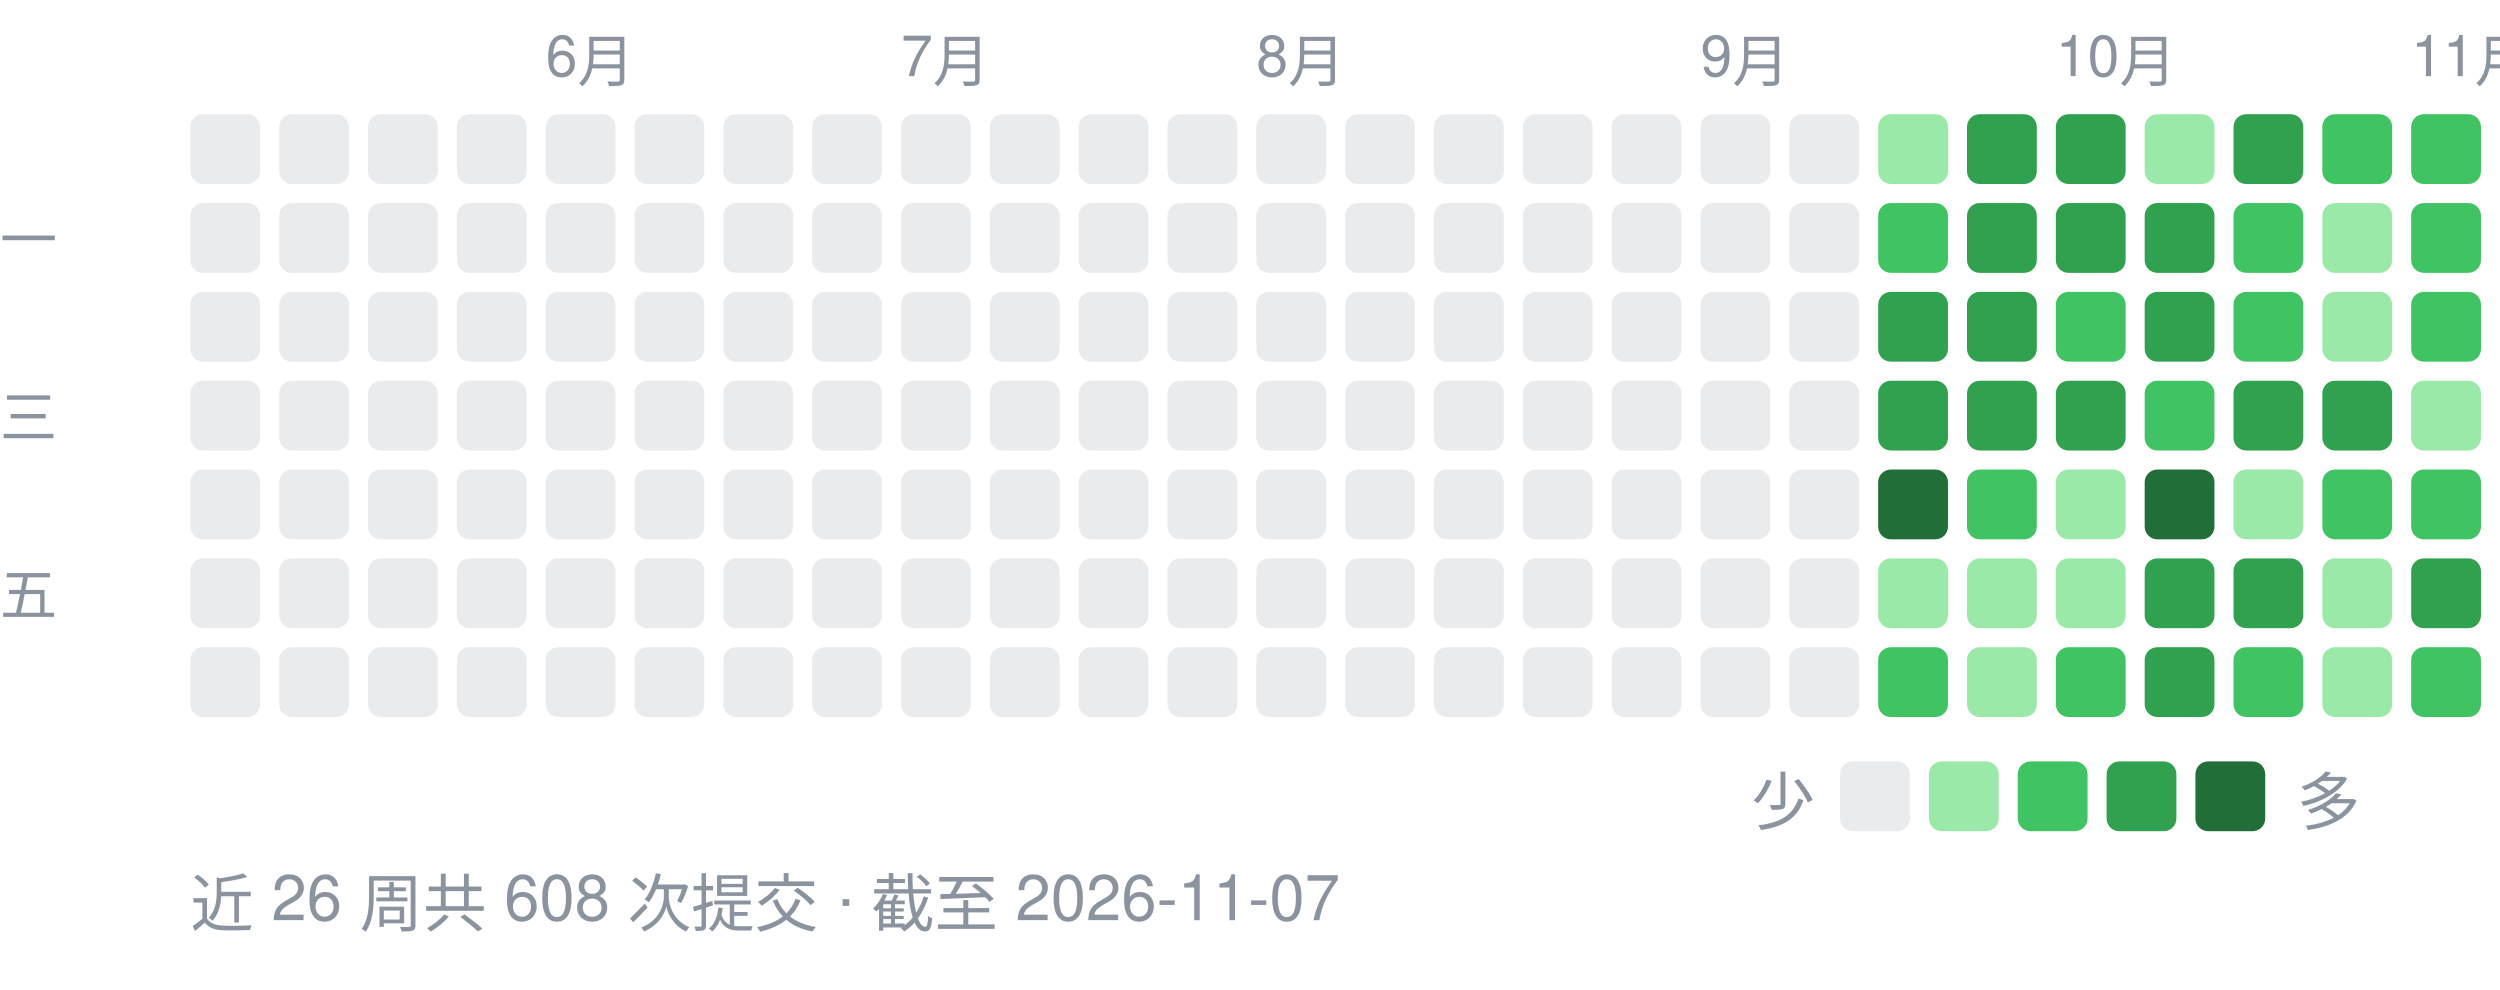
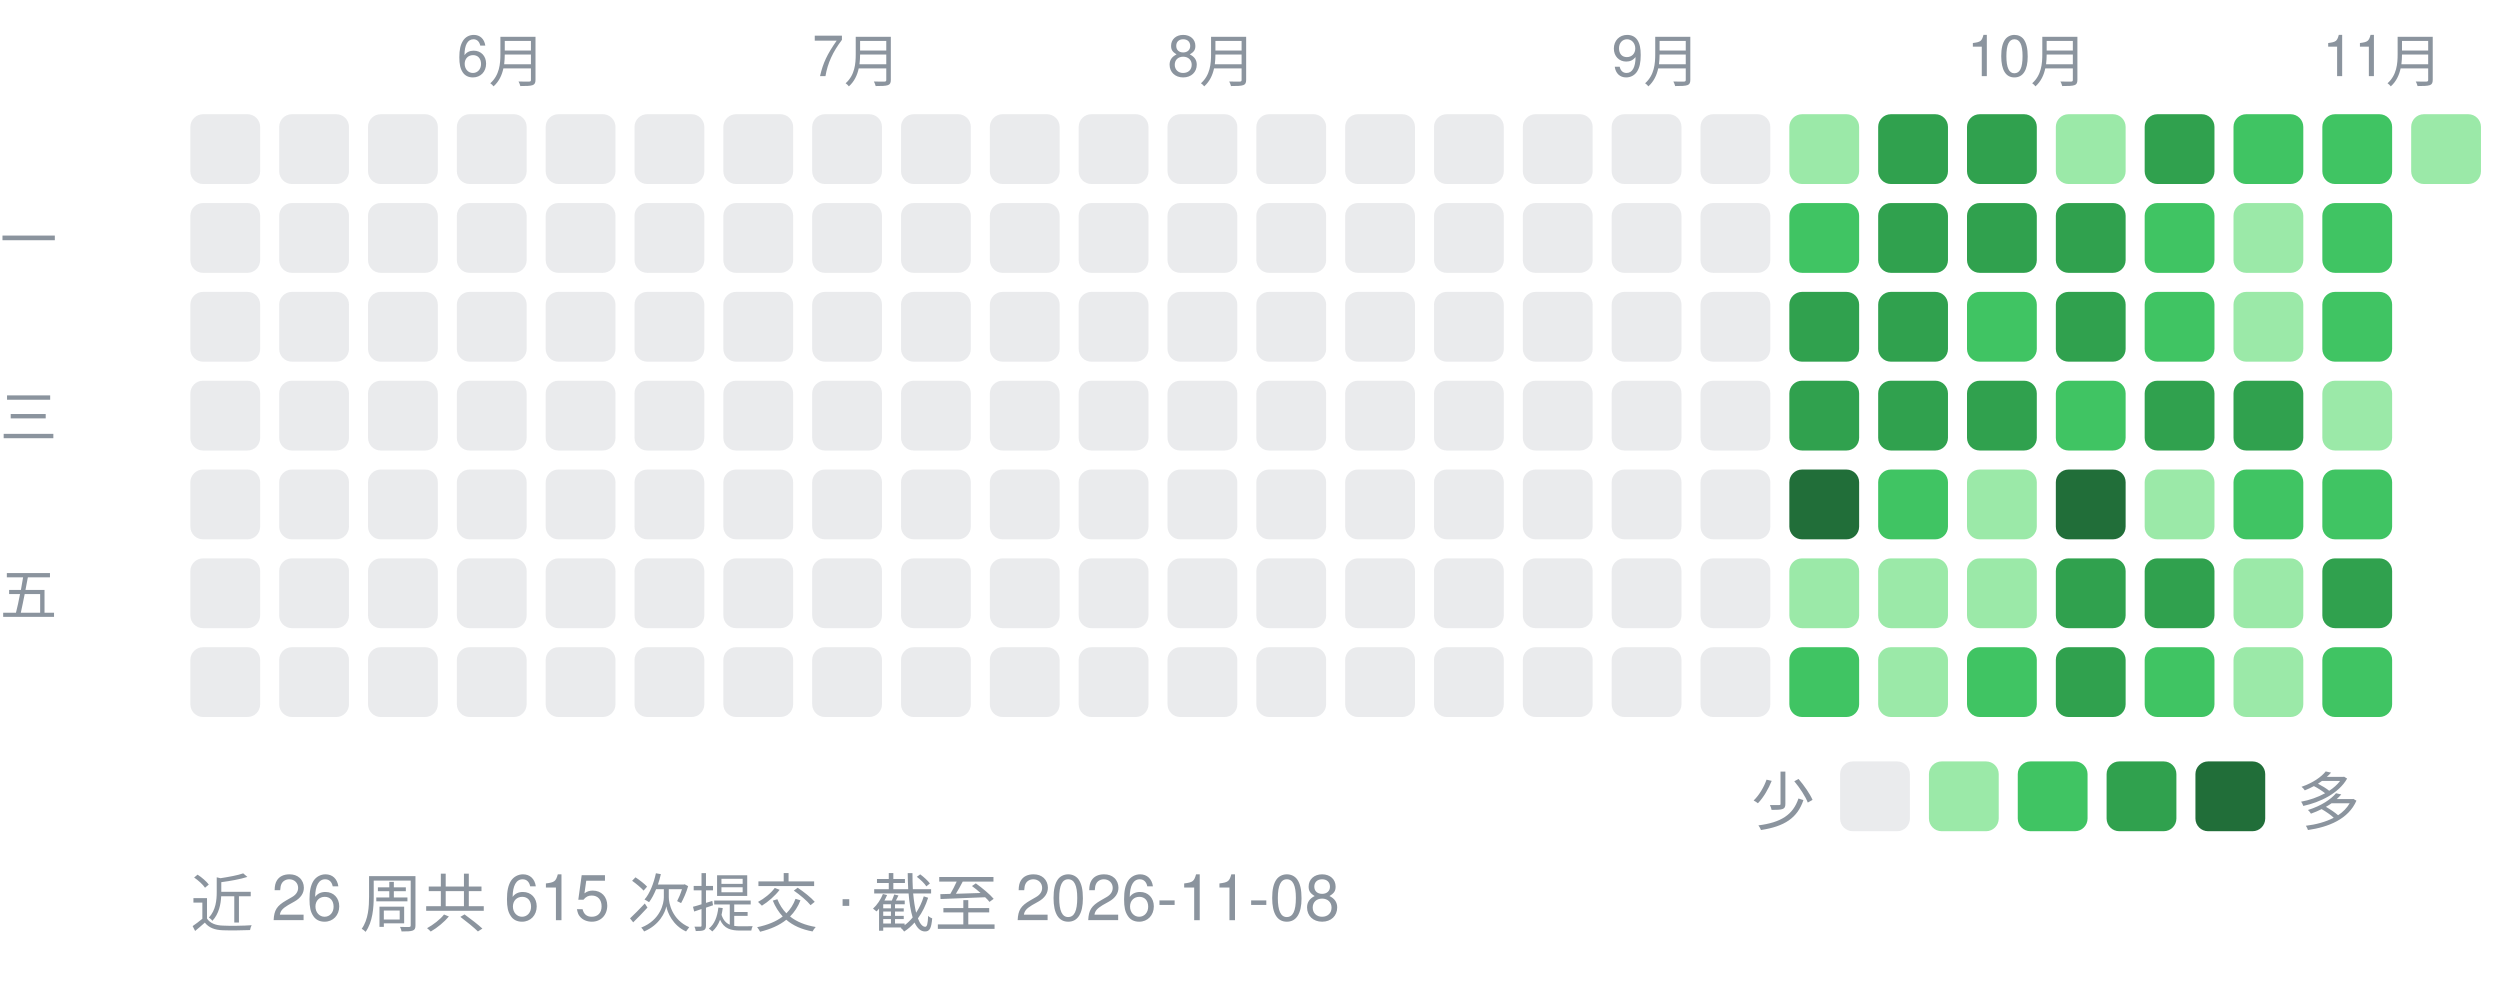
<svg xmlns="http://www.w3.org/2000/svg" width="394" height="156" viewBox="0 0 394 156" role="img">
  <g font-family="-apple-system,BlinkMacSystemFont,Segoe UI,Helvetica,Arial,PingFang SC,sans-serif" font-size="9" fill="#8b949e">
-     <text x="86" y="12">6月</text>
-     <text x="142" y="12">7月</text>
-     <text x="198" y="12">8月</text>
-     <text x="268" y="12">9月</text>
-     <text x="324" y="12">10月</text>
-     <text x="380" y="12">11月</text>
+     <text x="72" y="12">6月</text>
+     <text x="128" y="12">7月</text>
+     <text x="184" y="12">8月</text>
+     <text x="254" y="12">9月</text>
+     <text x="310" y="12">10月</text>
+     <text x="366" y="12">11月</text>
    <text x="0" y="41">一</text>
    <text x="0" y="69">三</text>
    <text x="0" y="97">五</text>
  </g>
  <rect x="30" y="18" width="11" height="11" rx="2" fill="rgba(139,148,158,0.18)" />
  <rect x="30" y="32" width="11" height="11" rx="2" fill="rgba(139,148,158,0.18)" />
  <rect x="30" y="46" width="11" height="11" rx="2" fill="rgba(139,148,158,0.18)" />
  <rect x="30" y="60" width="11" height="11" rx="2" fill="rgba(139,148,158,0.18)" />
  <rect x="30" y="74" width="11" height="11" rx="2" fill="rgba(139,148,158,0.18)" />
  <rect x="30" y="88" width="11" height="11" rx="2" fill="rgba(139,148,158,0.18)" />
  <rect x="30" y="102" width="11" height="11" rx="2" fill="rgba(139,148,158,0.18)" />
  <rect x="44" y="18" width="11" height="11" rx="2" fill="rgba(139,148,158,0.18)" />
  <rect x="44" y="32" width="11" height="11" rx="2" fill="rgba(139,148,158,0.18)" />
  <rect x="44" y="46" width="11" height="11" rx="2" fill="rgba(139,148,158,0.18)" />
  <rect x="44" y="60" width="11" height="11" rx="2" fill="rgba(139,148,158,0.18)" />
  <rect x="44" y="74" width="11" height="11" rx="2" fill="rgba(139,148,158,0.18)" />
  <rect x="44" y="88" width="11" height="11" rx="2" fill="rgba(139,148,158,0.18)" />
  <rect x="44" y="102" width="11" height="11" rx="2" fill="rgba(139,148,158,0.18)" />
  <rect x="58" y="18" width="11" height="11" rx="2" fill="rgba(139,148,158,0.18)" />
  <rect x="58" y="32" width="11" height="11" rx="2" fill="rgba(139,148,158,0.18)" />
  <rect x="58" y="46" width="11" height="11" rx="2" fill="rgba(139,148,158,0.18)" />
  <rect x="58" y="60" width="11" height="11" rx="2" fill="rgba(139,148,158,0.18)" />
  <rect x="58" y="74" width="11" height="11" rx="2" fill="rgba(139,148,158,0.18)" />
  <rect x="58" y="88" width="11" height="11" rx="2" fill="rgba(139,148,158,0.18)" />
  <rect x="58" y="102" width="11" height="11" rx="2" fill="rgba(139,148,158,0.18)" />
  <rect x="72" y="18" width="11" height="11" rx="2" fill="rgba(139,148,158,0.18)" />
  <rect x="72" y="32" width="11" height="11" rx="2" fill="rgba(139,148,158,0.18)" />
  <rect x="72" y="46" width="11" height="11" rx="2" fill="rgba(139,148,158,0.18)" />
  <rect x="72" y="60" width="11" height="11" rx="2" fill="rgba(139,148,158,0.18)" />
  <rect x="72" y="74" width="11" height="11" rx="2" fill="rgba(139,148,158,0.18)" />
  <rect x="72" y="88" width="11" height="11" rx="2" fill="rgba(139,148,158,0.18)" />
  <rect x="72" y="102" width="11" height="11" rx="2" fill="rgba(139,148,158,0.18)" />
  <rect x="86" y="18" width="11" height="11" rx="2" fill="rgba(139,148,158,0.18)" />
  <rect x="86" y="32" width="11" height="11" rx="2" fill="rgba(139,148,158,0.18)" />
  <rect x="86" y="46" width="11" height="11" rx="2" fill="rgba(139,148,158,0.18)" />
  <rect x="86" y="60" width="11" height="11" rx="2" fill="rgba(139,148,158,0.18)" />
  <rect x="86" y="74" width="11" height="11" rx="2" fill="rgba(139,148,158,0.18)" />
  <rect x="86" y="88" width="11" height="11" rx="2" fill="rgba(139,148,158,0.18)" />
  <rect x="86" y="102" width="11" height="11" rx="2" fill="rgba(139,148,158,0.18)" />
  <rect x="100" y="18" width="11" height="11" rx="2" fill="rgba(139,148,158,0.18)" />
  <rect x="100" y="32" width="11" height="11" rx="2" fill="rgba(139,148,158,0.18)" />
  <rect x="100" y="46" width="11" height="11" rx="2" fill="rgba(139,148,158,0.18)" />
  <rect x="100" y="60" width="11" height="11" rx="2" fill="rgba(139,148,158,0.18)" />
  <rect x="100" y="74" width="11" height="11" rx="2" fill="rgba(139,148,158,0.18)" />
  <rect x="100" y="88" width="11" height="11" rx="2" fill="rgba(139,148,158,0.18)" />
  <rect x="100" y="102" width="11" height="11" rx="2" fill="rgba(139,148,158,0.18)" />
  <rect x="114" y="18" width="11" height="11" rx="2" fill="rgba(139,148,158,0.18)" />
  <rect x="114" y="32" width="11" height="11" rx="2" fill="rgba(139,148,158,0.18)" />
  <rect x="114" y="46" width="11" height="11" rx="2" fill="rgba(139,148,158,0.18)" />
  <rect x="114" y="60" width="11" height="11" rx="2" fill="rgba(139,148,158,0.18)" />
  <rect x="114" y="74" width="11" height="11" rx="2" fill="rgba(139,148,158,0.18)" />
  <rect x="114" y="88" width="11" height="11" rx="2" fill="rgba(139,148,158,0.18)" />
  <rect x="114" y="102" width="11" height="11" rx="2" fill="rgba(139,148,158,0.18)" />
  <rect x="128" y="18" width="11" height="11" rx="2" fill="rgba(139,148,158,0.18)" />
  <rect x="128" y="32" width="11" height="11" rx="2" fill="rgba(139,148,158,0.18)" />
  <rect x="128" y="46" width="11" height="11" rx="2" fill="rgba(139,148,158,0.18)" />
  <rect x="128" y="60" width="11" height="11" rx="2" fill="rgba(139,148,158,0.18)" />
  <rect x="128" y="74" width="11" height="11" rx="2" fill="rgba(139,148,158,0.18)" />
  <rect x="128" y="88" width="11" height="11" rx="2" fill="rgba(139,148,158,0.18)" />
  <rect x="128" y="102" width="11" height="11" rx="2" fill="rgba(139,148,158,0.18)" />
  <rect x="142" y="18" width="11" height="11" rx="2" fill="rgba(139,148,158,0.18)" />
  <rect x="142" y="32" width="11" height="11" rx="2" fill="rgba(139,148,158,0.18)" />
  <rect x="142" y="46" width="11" height="11" rx="2" fill="rgba(139,148,158,0.18)" />
  <rect x="142" y="60" width="11" height="11" rx="2" fill="rgba(139,148,158,0.18)" />
  <rect x="142" y="74" width="11" height="11" rx="2" fill="rgba(139,148,158,0.18)" />
  <rect x="142" y="88" width="11" height="11" rx="2" fill="rgba(139,148,158,0.18)" />
  <rect x="142" y="102" width="11" height="11" rx="2" fill="rgba(139,148,158,0.18)" />
  <rect x="156" y="18" width="11" height="11" rx="2" fill="rgba(139,148,158,0.18)" />
  <rect x="156" y="32" width="11" height="11" rx="2" fill="rgba(139,148,158,0.18)" />
  <rect x="156" y="46" width="11" height="11" rx="2" fill="rgba(139,148,158,0.18)" />
  <rect x="156" y="60" width="11" height="11" rx="2" fill="rgba(139,148,158,0.18)" />
  <rect x="156" y="74" width="11" height="11" rx="2" fill="rgba(139,148,158,0.18)" />
  <rect x="156" y="88" width="11" height="11" rx="2" fill="rgba(139,148,158,0.18)" />
  <rect x="156" y="102" width="11" height="11" rx="2" fill="rgba(139,148,158,0.18)" />
  <rect x="170" y="18" width="11" height="11" rx="2" fill="rgba(139,148,158,0.18)" />
  <rect x="170" y="32" width="11" height="11" rx="2" fill="rgba(139,148,158,0.18)" />
  <rect x="170" y="46" width="11" height="11" rx="2" fill="rgba(139,148,158,0.18)" />
  <rect x="170" y="60" width="11" height="11" rx="2" fill="rgba(139,148,158,0.18)" />
  <rect x="170" y="74" width="11" height="11" rx="2" fill="rgba(139,148,158,0.18)" />
  <rect x="170" y="88" width="11" height="11" rx="2" fill="rgba(139,148,158,0.18)" />
  <rect x="170" y="102" width="11" height="11" rx="2" fill="rgba(139,148,158,0.18)" />
  <rect x="184" y="18" width="11" height="11" rx="2" fill="rgba(139,148,158,0.18)" />
  <rect x="184" y="32" width="11" height="11" rx="2" fill="rgba(139,148,158,0.18)" />
  <rect x="184" y="46" width="11" height="11" rx="2" fill="rgba(139,148,158,0.18)" />
  <rect x="184" y="60" width="11" height="11" rx="2" fill="rgba(139,148,158,0.18)" />
  <rect x="184" y="74" width="11" height="11" rx="2" fill="rgba(139,148,158,0.18)" />
  <rect x="184" y="88" width="11" height="11" rx="2" fill="rgba(139,148,158,0.18)" />
  <rect x="184" y="102" width="11" height="11" rx="2" fill="rgba(139,148,158,0.18)" />
  <rect x="198" y="18" width="11" height="11" rx="2" fill="rgba(139,148,158,0.18)" />
  <rect x="198" y="32" width="11" height="11" rx="2" fill="rgba(139,148,158,0.18)" />
  <rect x="198" y="46" width="11" height="11" rx="2" fill="rgba(139,148,158,0.18)" />
  <rect x="198" y="60" width="11" height="11" rx="2" fill="rgba(139,148,158,0.18)" />
  <rect x="198" y="74" width="11" height="11" rx="2" fill="rgba(139,148,158,0.18)" />
  <rect x="198" y="88" width="11" height="11" rx="2" fill="rgba(139,148,158,0.18)" />
  <rect x="198" y="102" width="11" height="11" rx="2" fill="rgba(139,148,158,0.18)" />
  <rect x="212" y="18" width="11" height="11" rx="2" fill="rgba(139,148,158,0.18)" />
  <rect x="212" y="32" width="11" height="11" rx="2" fill="rgba(139,148,158,0.18)" />
  <rect x="212" y="46" width="11" height="11" rx="2" fill="rgba(139,148,158,0.18)" />
  <rect x="212" y="60" width="11" height="11" rx="2" fill="rgba(139,148,158,0.18)" />
  <rect x="212" y="74" width="11" height="11" rx="2" fill="rgba(139,148,158,0.18)" />
  <rect x="212" y="88" width="11" height="11" rx="2" fill="rgba(139,148,158,0.18)" />
  <rect x="212" y="102" width="11" height="11" rx="2" fill="rgba(139,148,158,0.18)" />
  <rect x="226" y="18" width="11" height="11" rx="2" fill="rgba(139,148,158,0.18)" />
  <rect x="226" y="32" width="11" height="11" rx="2" fill="rgba(139,148,158,0.18)" />
  <rect x="226" y="46" width="11" height="11" rx="2" fill="rgba(139,148,158,0.18)" />
  <rect x="226" y="60" width="11" height="11" rx="2" fill="rgba(139,148,158,0.18)" />
  <rect x="226" y="74" width="11" height="11" rx="2" fill="rgba(139,148,158,0.18)" />
  <rect x="226" y="88" width="11" height="11" rx="2" fill="rgba(139,148,158,0.18)" />
  <rect x="226" y="102" width="11" height="11" rx="2" fill="rgba(139,148,158,0.18)" />
  <rect x="240" y="18" width="11" height="11" rx="2" fill="rgba(139,148,158,0.18)" />
  <rect x="240" y="32" width="11" height="11" rx="2" fill="rgba(139,148,158,0.18)" />
  <rect x="240" y="46" width="11" height="11" rx="2" fill="rgba(139,148,158,0.18)" />
  <rect x="240" y="60" width="11" height="11" rx="2" fill="rgba(139,148,158,0.18)" />
  <rect x="240" y="74" width="11" height="11" rx="2" fill="rgba(139,148,158,0.18)" />
  <rect x="240" y="88" width="11" height="11" rx="2" fill="rgba(139,148,158,0.18)" />
  <rect x="240" y="102" width="11" height="11" rx="2" fill="rgba(139,148,158,0.18)" />
  <rect x="254" y="18" width="11" height="11" rx="2" fill="rgba(139,148,158,0.18)" />
  <rect x="254" y="32" width="11" height="11" rx="2" fill="rgba(139,148,158,0.18)" />
  <rect x="254" y="46" width="11" height="11" rx="2" fill="rgba(139,148,158,0.18)" />
  <rect x="254" y="60" width="11" height="11" rx="2" fill="rgba(139,148,158,0.18)" />
  <rect x="254" y="74" width="11" height="11" rx="2" fill="rgba(139,148,158,0.18)" />
  <rect x="254" y="88" width="11" height="11" rx="2" fill="rgba(139,148,158,0.18)" />
  <rect x="254" y="102" width="11" height="11" rx="2" fill="rgba(139,148,158,0.18)" />
  <rect x="268" y="18" width="11" height="11" rx="2" fill="rgba(139,148,158,0.18)" />
  <rect x="268" y="32" width="11" height="11" rx="2" fill="rgba(139,148,158,0.18)" />
  <rect x="268" y="46" width="11" height="11" rx="2" fill="rgba(139,148,158,0.18)" />
  <rect x="268" y="60" width="11" height="11" rx="2" fill="rgba(139,148,158,0.18)" />
  <rect x="268" y="74" width="11" height="11" rx="2" fill="rgba(139,148,158,0.18)" />
  <rect x="268" y="88" width="11" height="11" rx="2" fill="rgba(139,148,158,0.18)" />
  <rect x="268" y="102" width="11" height="11" rx="2" fill="rgba(139,148,158,0.18)" />
-   <rect x="282" y="18" width="11" height="11" rx="2" fill="rgba(139,148,158,0.18)" />
-   <rect x="282" y="32" width="11" height="11" rx="2" fill="rgba(139,148,158,0.18)" />
-   <rect x="282" y="46" width="11" height="11" rx="2" fill="rgba(139,148,158,0.18)" />
-   <rect x="282" y="60" width="11" height="11" rx="2" fill="rgba(139,148,158,0.18)" />
-   <rect x="282" y="74" width="11" height="11" rx="2" fill="rgba(139,148,158,0.18)" />
-   <rect x="282" y="88" width="11" height="11" rx="2" fill="rgba(139,148,158,0.18)" />
-   <rect x="282" y="102" width="11" height="11" rx="2" fill="rgba(139,148,158,0.18)" />
-   <rect x="296" y="18" width="11" height="11" rx="2" fill="#9be9a8" />
-   <rect x="296" y="32" width="11" height="11" rx="2" fill="#40c463" />
+   <rect x="282" y="18" width="11" height="11" rx="2" fill="#9be9a8" />
+   <rect x="282" y="32" width="11" height="11" rx="2" fill="#40c463" />
+   <rect x="282" y="46" width="11" height="11" rx="2" fill="#30a14e" />
+   <rect x="282" y="60" width="11" height="11" rx="2" fill="#30a14e" />
+   <rect x="282" y="74" width="11" height="11" rx="2" fill="#216e39" />
+   <rect x="282" y="88" width="11" height="11" rx="2" fill="#9be9a8" />
+   <rect x="282" y="102" width="11" height="11" rx="2" fill="#40c463" />
+   <rect x="296" y="18" width="11" height="11" rx="2" fill="#30a14e" />
+   <rect x="296" y="32" width="11" height="11" rx="2" fill="#30a14e" />
  <rect x="296" y="46" width="11" height="11" rx="2" fill="#30a14e" />
  <rect x="296" y="60" width="11" height="11" rx="2" fill="#30a14e" />
-   <rect x="296" y="74" width="11" height="11" rx="2" fill="#216e39" />
+   <rect x="296" y="74" width="11" height="11" rx="2" fill="#40c463" />
  <rect x="296" y="88" width="11" height="11" rx="2" fill="#9be9a8" />
-   <rect x="296" y="102" width="11" height="11" rx="2" fill="#40c463" />
+   <rect x="296" y="102" width="11" height="11" rx="2" fill="#9be9a8" />
  <rect x="310" y="18" width="11" height="11" rx="2" fill="#30a14e" />
  <rect x="310" y="32" width="11" height="11" rx="2" fill="#30a14e" />
-   <rect x="310" y="46" width="11" height="11" rx="2" fill="#30a14e" />
+   <rect x="310" y="46" width="11" height="11" rx="2" fill="#40c463" />
  <rect x="310" y="60" width="11" height="11" rx="2" fill="#30a14e" />
-   <rect x="310" y="74" width="11" height="11" rx="2" fill="#40c463" />
+   <rect x="310" y="74" width="11" height="11" rx="2" fill="#9be9a8" />
  <rect x="310" y="88" width="11" height="11" rx="2" fill="#9be9a8" />
-   <rect x="310" y="102" width="11" height="11" rx="2" fill="#9be9a8" />
-   <rect x="324" y="18" width="11" height="11" rx="2" fill="#30a14e" />
+   <rect x="310" y="102" width="11" height="11" rx="2" fill="#40c463" />
+   <rect x="324" y="18" width="11" height="11" rx="2" fill="#9be9a8" />
  <rect x="324" y="32" width="11" height="11" rx="2" fill="#30a14e" />
-   <rect x="324" y="46" width="11" height="11" rx="2" fill="#40c463" />
-   <rect x="324" y="60" width="11" height="11" rx="2" fill="#30a14e" />
-   <rect x="324" y="74" width="11" height="11" rx="2" fill="#9be9a8" />
-   <rect x="324" y="88" width="11" height="11" rx="2" fill="#9be9a8" />
-   <rect x="324" y="102" width="11" height="11" rx="2" fill="#40c463" />
-   <rect x="338" y="18" width="11" height="11" rx="2" fill="#9be9a8" />
-   <rect x="338" y="32" width="11" height="11" rx="2" fill="#30a14e" />
-   <rect x="338" y="46" width="11" height="11" rx="2" fill="#30a14e" />
-   <rect x="338" y="60" width="11" height="11" rx="2" fill="#40c463" />
-   <rect x="338" y="74" width="11" height="11" rx="2" fill="#216e39" />
+   <rect x="324" y="46" width="11" height="11" rx="2" fill="#30a14e" />
+   <rect x="324" y="60" width="11" height="11" rx="2" fill="#40c463" />
+   <rect x="324" y="74" width="11" height="11" rx="2" fill="#216e39" />
+   <rect x="324" y="88" width="11" height="11" rx="2" fill="#30a14e" />
+   <rect x="324" y="102" width="11" height="11" rx="2" fill="#30a14e" />
+   <rect x="338" y="18" width="11" height="11" rx="2" fill="#30a14e" />
+   <rect x="338" y="32" width="11" height="11" rx="2" fill="#40c463" />
+   <rect x="338" y="46" width="11" height="11" rx="2" fill="#40c463" />
+   <rect x="338" y="60" width="11" height="11" rx="2" fill="#30a14e" />
+   <rect x="338" y="74" width="11" height="11" rx="2" fill="#9be9a8" />
  <rect x="338" y="88" width="11" height="11" rx="2" fill="#30a14e" />
-   <rect x="338" y="102" width="11" height="11" rx="2" fill="#30a14e" />
-   <rect x="352" y="18" width="11" height="11" rx="2" fill="#30a14e" />
-   <rect x="352" y="32" width="11" height="11" rx="2" fill="#40c463" />
-   <rect x="352" y="46" width="11" height="11" rx="2" fill="#40c463" />
+   <rect x="338" y="102" width="11" height="11" rx="2" fill="#40c463" />
+   <rect x="352" y="18" width="11" height="11" rx="2" fill="#40c463" />
+   <rect x="352" y="32" width="11" height="11" rx="2" fill="#9be9a8" />
+   <rect x="352" y="46" width="11" height="11" rx="2" fill="#9be9a8" />
  <rect x="352" y="60" width="11" height="11" rx="2" fill="#30a14e" />
-   <rect x="352" y="74" width="11" height="11" rx="2" fill="#9be9a8" />
-   <rect x="352" y="88" width="11" height="11" rx="2" fill="#30a14e" />
-   <rect x="352" y="102" width="11" height="11" rx="2" fill="#40c463" />
+   <rect x="352" y="74" width="11" height="11" rx="2" fill="#40c463" />
+   <rect x="352" y="88" width="11" height="11" rx="2" fill="#9be9a8" />
+   <rect x="352" y="102" width="11" height="11" rx="2" fill="#9be9a8" />
  <rect x="366" y="18" width="11" height="11" rx="2" fill="#40c463" />
-   <rect x="366" y="32" width="11" height="11" rx="2" fill="#9be9a8" />
-   <rect x="366" y="46" width="11" height="11" rx="2" fill="#9be9a8" />
-   <rect x="366" y="60" width="11" height="11" rx="2" fill="#30a14e" />
+   <rect x="366" y="32" width="11" height="11" rx="2" fill="#40c463" />
+   <rect x="366" y="46" width="11" height="11" rx="2" fill="#40c463" />
+   <rect x="366" y="60" width="11" height="11" rx="2" fill="#9be9a8" />
  <rect x="366" y="74" width="11" height="11" rx="2" fill="#40c463" />
-   <rect x="366" y="88" width="11" height="11" rx="2" fill="#9be9a8" />
-   <rect x="366" y="102" width="11" height="11" rx="2" fill="#9be9a8" />
-   <rect x="380" y="18" width="11" height="11" rx="2" fill="#40c463" />
-   <rect x="380" y="32" width="11" height="11" rx="2" fill="#40c463" />
-   <rect x="380" y="46" width="11" height="11" rx="2" fill="#40c463" />
-   <rect x="380" y="60" width="11" height="11" rx="2" fill="#9be9a8" />
-   <rect x="380" y="74" width="11" height="11" rx="2" fill="#40c463" />
-   <rect x="380" y="88" width="11" height="11" rx="2" fill="#30a14e" />
-   <rect x="380" y="102" width="11" height="11" rx="2" fill="#40c463" />
+   <rect x="366" y="88" width="11" height="11" rx="2" fill="#30a14e" />
+   <rect x="366" y="102" width="11" height="11" rx="2" fill="#40c463" />
+   <rect x="380" y="18" width="11" height="11" rx="2" fill="#9be9a8" />
  <g font-family="-apple-system,BlinkMacSystemFont,Segoe UI,Helvetica,Arial,PingFang SC,sans-serif" font-size="10" fill="#8b949e">
-     <text x="30" y="146">近 26 周共 608 次提交 · 截至 2026-11-07</text>
+     <text x="30" y="146">近 26 周共 615 次提交 · 截至 2026-11-08</text>
    <text x="286" y="130" text-anchor="end">少</text>
    <rect x="290" y="120" width="11" height="11" rx="2" fill="rgba(139,148,158,0.18)" />
    <rect x="304" y="120" width="11" height="11" rx="2" fill="#9be9a8" />
    <rect x="318" y="120" width="11" height="11" rx="2" fill="#40c463" />
    <rect x="332" y="120" width="11" height="11" rx="2" fill="#30a14e" />
    <rect x="346" y="120" width="11" height="11" rx="2" fill="#216e39" />
    <text x="362" y="130">多</text>
  </g>
</svg>
